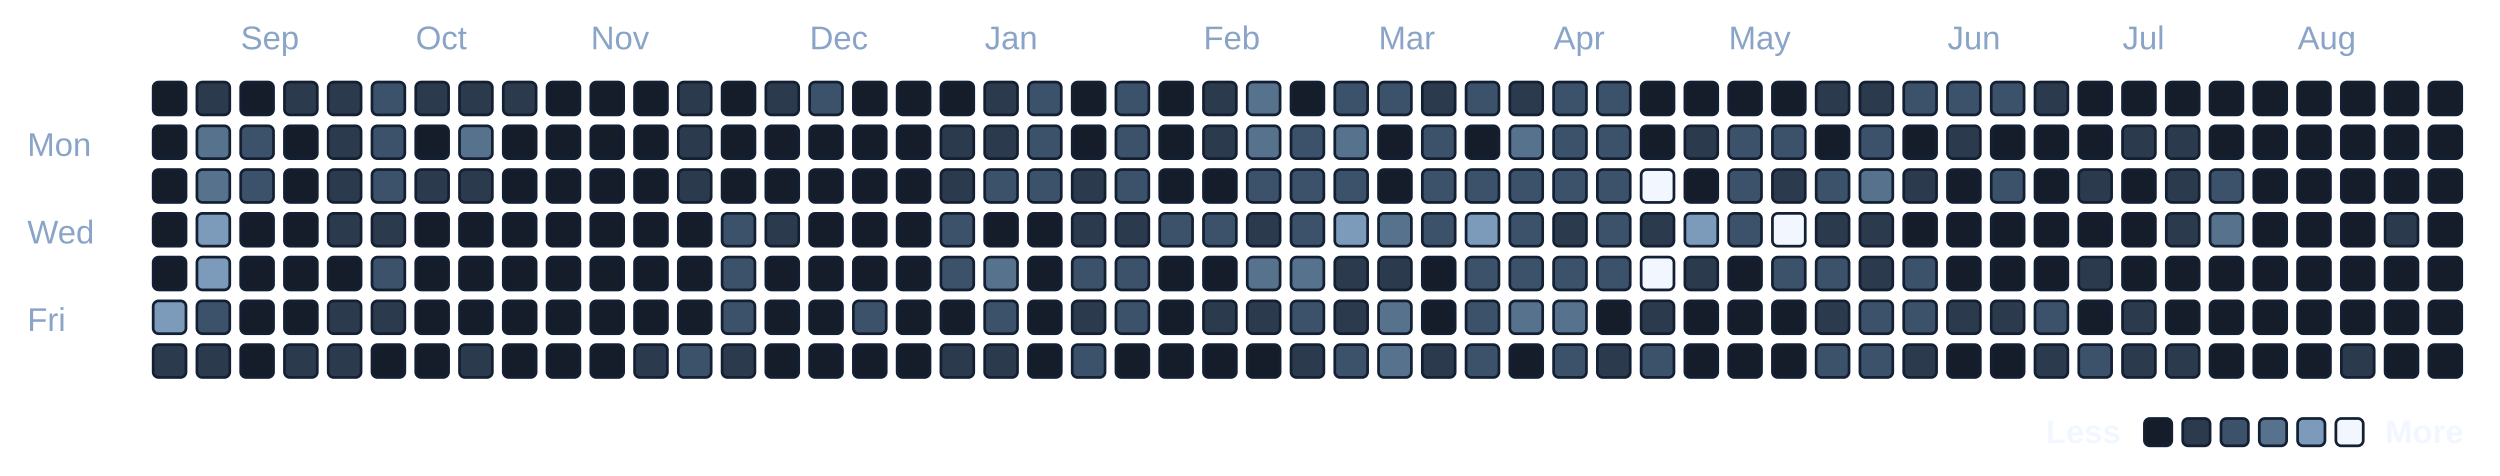
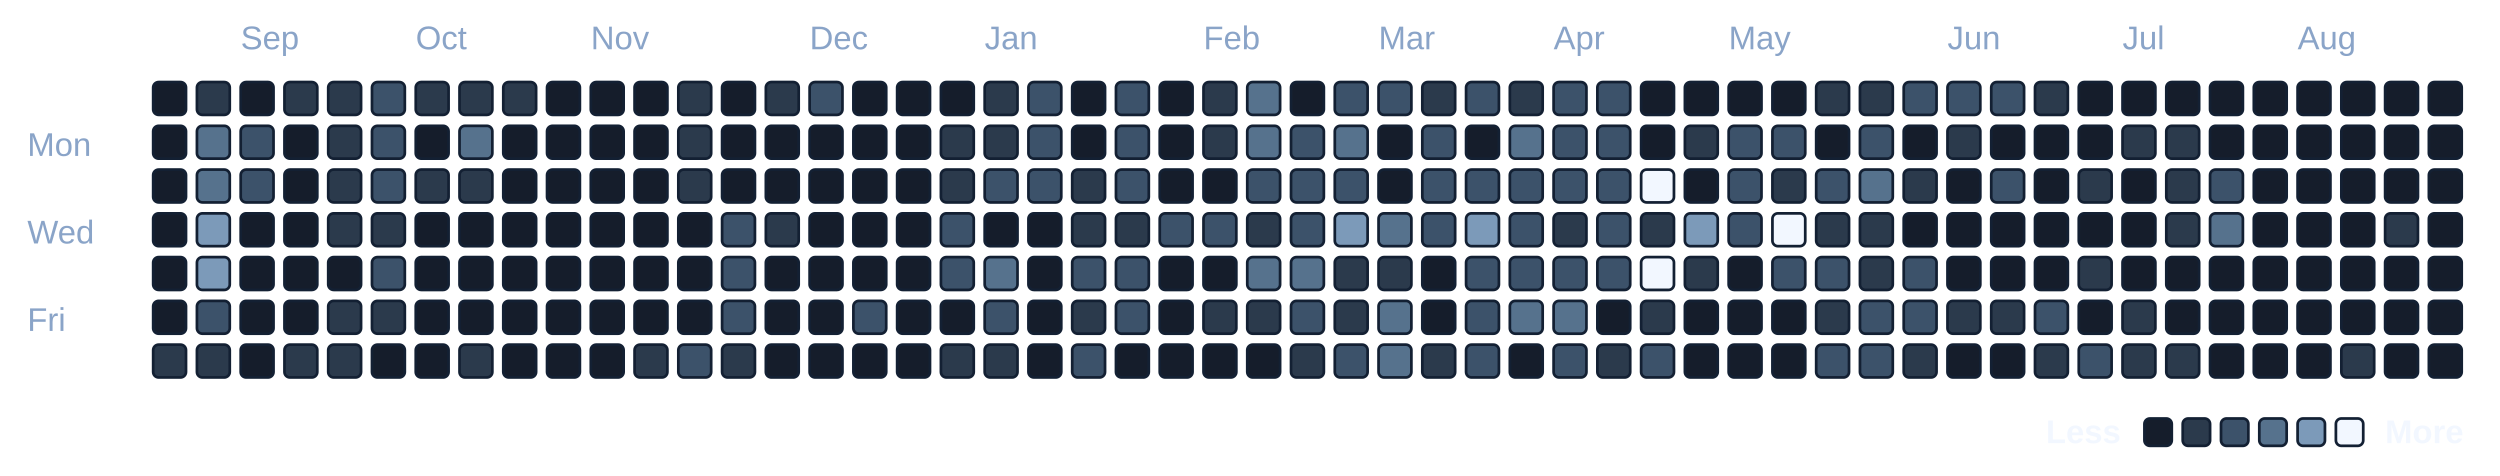
<svg xmlns="http://www.w3.org/2000/svg" baseProfile="tiny" height="174" version="1.2" width="914">
  <defs />
  <text fill="#8AA4C8" font-family="Segoe UI, Arial, sans-serif" font-size="12px" x="88" y="18">Sep</text>
  <text fill="#8AA4C8" font-family="Segoe UI, Arial, sans-serif" font-size="12px" x="152" y="18">Oct</text>
  <text fill="#8AA4C8" font-family="Segoe UI, Arial, sans-serif" font-size="12px" x="216" y="18">Nov</text>
  <text fill="#8AA4C8" font-family="Segoe UI, Arial, sans-serif" font-size="12px" x="296" y="18">Dec</text>
  <text fill="#8AA4C8" font-family="Segoe UI, Arial, sans-serif" font-size="12px" x="360" y="18">Jan</text>
  <text fill="#8AA4C8" font-family="Segoe UI, Arial, sans-serif" font-size="12px" x="440" y="18">Feb</text>
  <text fill="#8AA4C8" font-family="Segoe UI, Arial, sans-serif" font-size="12px" x="504" y="18">Mar</text>
  <text fill="#8AA4C8" font-family="Segoe UI, Arial, sans-serif" font-size="12px" x="568" y="18">Apr</text>
  <text fill="#8AA4C8" font-family="Segoe UI, Arial, sans-serif" font-size="12px" x="632" y="18">May</text>
  <text fill="#8AA4C8" font-family="Segoe UI, Arial, sans-serif" font-size="12px" x="712" y="18">Jun</text>
  <text fill="#8AA4C8" font-family="Segoe UI, Arial, sans-serif" font-size="12px" x="776" y="18">Jul</text>
  <text fill="#8AA4C8" font-family="Segoe UI, Arial, sans-serif" font-size="12px" x="840" y="18">Aug</text>
  <text fill="#8AA4C8" font-family="Segoe UI, Arial, sans-serif" font-size="12px" x="10" y="57">Mon</text>
  <text fill="#8AA4C8" font-family="Segoe UI, Arial, sans-serif" font-size="12px" x="10" y="89">Wed</text>
  <text fill="#8AA4C8" font-family="Segoe UI, Arial, sans-serif" font-size="12px" x="10" y="121">Fri</text>
  <rect fill="#151D2B" height="12" rx="2" ry="2" stroke="#132033" stroke-width="1" width="12" x="56" y="30" />
  <rect fill="#151D2B" height="12" rx="2" ry="2" stroke="#132033" stroke-width="1" width="12" x="56" y="46" />
  <rect fill="#151D2B" height="12" rx="2" ry="2" stroke="#132033" stroke-width="1" width="12" x="56" y="62" />
  <rect fill="#151D2B" height="12" rx="2" ry="2" stroke="#132033" stroke-width="1" width="12" x="56" y="78" />
  <rect fill="#151D2B" height="12" rx="2" ry="2" stroke="#132033" stroke-width="1" width="12" x="56" y="94" />
-   <rect fill="#7C9AB9" height="12" rx="2" ry="2" stroke="#132033" stroke-width="1" width="12" x="56" y="110" />
+   <rect fill="#151D2B" height="12" rx="2" ry="2" stroke="#132033" stroke-width="1" width="12" x="56" y="110" />
  <rect fill="#2B3A4C" height="12" rx="2" ry="2" stroke="#132033" stroke-width="1" width="12" x="56" y="126" />
  <rect fill="#2B3A4C" height="12" rx="2" ry="2" stroke="#132033" stroke-width="1" width="12" x="72" y="30" />
  <rect fill="#56728D" height="12" rx="2" ry="2" stroke="#132033" stroke-width="1" width="12" x="72" y="46" />
  <rect fill="#56728D" height="12" rx="2" ry="2" stroke="#132033" stroke-width="1" width="12" x="72" y="62" />
  <rect fill="#7C9AB9" height="12" rx="2" ry="2" stroke="#132033" stroke-width="1" width="12" x="72" y="78" />
  <rect fill="#7C9AB9" height="12" rx="2" ry="2" stroke="#132033" stroke-width="1" width="12" x="72" y="94" />
  <rect fill="#3C526A" height="12" rx="2" ry="2" stroke="#132033" stroke-width="1" width="12" x="72" y="110" />
  <rect fill="#2B3A4C" height="12" rx="2" ry="2" stroke="#132033" stroke-width="1" width="12" x="72" y="126" />
  <rect fill="#151D2B" height="12" rx="2" ry="2" stroke="#132033" stroke-width="1" width="12" x="88" y="30" />
  <rect fill="#3C526A" height="12" rx="2" ry="2" stroke="#132033" stroke-width="1" width="12" x="88" y="46" />
  <rect fill="#3C526A" height="12" rx="2" ry="2" stroke="#132033" stroke-width="1" width="12" x="88" y="62" />
  <rect fill="#151D2B" height="12" rx="2" ry="2" stroke="#132033" stroke-width="1" width="12" x="88" y="78" />
  <rect fill="#151D2B" height="12" rx="2" ry="2" stroke="#132033" stroke-width="1" width="12" x="88" y="94" />
  <rect fill="#151D2B" height="12" rx="2" ry="2" stroke="#132033" stroke-width="1" width="12" x="88" y="110" />
  <rect fill="#151D2B" height="12" rx="2" ry="2" stroke="#132033" stroke-width="1" width="12" x="88" y="126" />
  <rect fill="#2B3A4C" height="12" rx="2" ry="2" stroke="#132033" stroke-width="1" width="12" x="104" y="30" />
  <rect fill="#151D2B" height="12" rx="2" ry="2" stroke="#132033" stroke-width="1" width="12" x="104" y="46" />
  <rect fill="#151D2B" height="12" rx="2" ry="2" stroke="#132033" stroke-width="1" width="12" x="104" y="62" />
  <rect fill="#151D2B" height="12" rx="2" ry="2" stroke="#132033" stroke-width="1" width="12" x="104" y="78" />
  <rect fill="#151D2B" height="12" rx="2" ry="2" stroke="#132033" stroke-width="1" width="12" x="104" y="94" />
  <rect fill="#151D2B" height="12" rx="2" ry="2" stroke="#132033" stroke-width="1" width="12" x="104" y="110" />
  <rect fill="#2B3A4C" height="12" rx="2" ry="2" stroke="#132033" stroke-width="1" width="12" x="104" y="126" />
  <rect fill="#2B3A4C" height="12" rx="2" ry="2" stroke="#132033" stroke-width="1" width="12" x="120" y="30" />
  <rect fill="#2B3A4C" height="12" rx="2" ry="2" stroke="#132033" stroke-width="1" width="12" x="120" y="46" />
  <rect fill="#2B3A4C" height="12" rx="2" ry="2" stroke="#132033" stroke-width="1" width="12" x="120" y="62" />
  <rect fill="#2B3A4C" height="12" rx="2" ry="2" stroke="#132033" stroke-width="1" width="12" x="120" y="78" />
  <rect fill="#151D2B" height="12" rx="2" ry="2" stroke="#132033" stroke-width="1" width="12" x="120" y="94" />
  <rect fill="#2B3A4C" height="12" rx="2" ry="2" stroke="#132033" stroke-width="1" width="12" x="120" y="110" />
  <rect fill="#2B3A4C" height="12" rx="2" ry="2" stroke="#132033" stroke-width="1" width="12" x="120" y="126" />
  <rect fill="#3C526A" height="12" rx="2" ry="2" stroke="#132033" stroke-width="1" width="12" x="136" y="30" />
  <rect fill="#3C526A" height="12" rx="2" ry="2" stroke="#132033" stroke-width="1" width="12" x="136" y="46" />
  <rect fill="#3C526A" height="12" rx="2" ry="2" stroke="#132033" stroke-width="1" width="12" x="136" y="62" />
  <rect fill="#2B3A4C" height="12" rx="2" ry="2" stroke="#132033" stroke-width="1" width="12" x="136" y="78" />
  <rect fill="#3C526A" height="12" rx="2" ry="2" stroke="#132033" stroke-width="1" width="12" x="136" y="94" />
  <rect fill="#2B3A4C" height="12" rx="2" ry="2" stroke="#132033" stroke-width="1" width="12" x="136" y="110" />
  <rect fill="#151D2B" height="12" rx="2" ry="2" stroke="#132033" stroke-width="1" width="12" x="136" y="126" />
  <rect fill="#2B3A4C" height="12" rx="2" ry="2" stroke="#132033" stroke-width="1" width="12" x="152" y="30" />
  <rect fill="#151D2B" height="12" rx="2" ry="2" stroke="#132033" stroke-width="1" width="12" x="152" y="46" />
  <rect fill="#2B3A4C" height="12" rx="2" ry="2" stroke="#132033" stroke-width="1" width="12" x="152" y="62" />
  <rect fill="#151D2B" height="12" rx="2" ry="2" stroke="#132033" stroke-width="1" width="12" x="152" y="78" />
  <rect fill="#151D2B" height="12" rx="2" ry="2" stroke="#132033" stroke-width="1" width="12" x="152" y="94" />
  <rect fill="#151D2B" height="12" rx="2" ry="2" stroke="#132033" stroke-width="1" width="12" x="152" y="110" />
  <rect fill="#151D2B" height="12" rx="2" ry="2" stroke="#132033" stroke-width="1" width="12" x="152" y="126" />
  <rect fill="#2B3A4C" height="12" rx="2" ry="2" stroke="#132033" stroke-width="1" width="12" x="168" y="30" />
  <rect fill="#56728D" height="12" rx="2" ry="2" stroke="#132033" stroke-width="1" width="12" x="168" y="46" />
  <rect fill="#2B3A4C" height="12" rx="2" ry="2" stroke="#132033" stroke-width="1" width="12" x="168" y="62" />
  <rect fill="#151D2B" height="12" rx="2" ry="2" stroke="#132033" stroke-width="1" width="12" x="168" y="78" />
  <rect fill="#151D2B" height="12" rx="2" ry="2" stroke="#132033" stroke-width="1" width="12" x="168" y="94" />
  <rect fill="#151D2B" height="12" rx="2" ry="2" stroke="#132033" stroke-width="1" width="12" x="168" y="110" />
  <rect fill="#2B3A4C" height="12" rx="2" ry="2" stroke="#132033" stroke-width="1" width="12" x="168" y="126" />
  <rect fill="#2B3A4C" height="12" rx="2" ry="2" stroke="#132033" stroke-width="1" width="12" x="184" y="30" />
  <rect fill="#151D2B" height="12" rx="2" ry="2" stroke="#132033" stroke-width="1" width="12" x="184" y="46" />
  <rect fill="#151D2B" height="12" rx="2" ry="2" stroke="#132033" stroke-width="1" width="12" x="184" y="62" />
  <rect fill="#151D2B" height="12" rx="2" ry="2" stroke="#132033" stroke-width="1" width="12" x="184" y="78" />
  <rect fill="#151D2B" height="12" rx="2" ry="2" stroke="#132033" stroke-width="1" width="12" x="184" y="94" />
  <rect fill="#151D2B" height="12" rx="2" ry="2" stroke="#132033" stroke-width="1" width="12" x="184" y="110" />
  <rect fill="#151D2B" height="12" rx="2" ry="2" stroke="#132033" stroke-width="1" width="12" x="184" y="126" />
  <rect fill="#151D2B" height="12" rx="2" ry="2" stroke="#132033" stroke-width="1" width="12" x="200" y="30" />
  <rect fill="#151D2B" height="12" rx="2" ry="2" stroke="#132033" stroke-width="1" width="12" x="200" y="46" />
  <rect fill="#151D2B" height="12" rx="2" ry="2" stroke="#132033" stroke-width="1" width="12" x="200" y="62" />
  <rect fill="#151D2B" height="12" rx="2" ry="2" stroke="#132033" stroke-width="1" width="12" x="200" y="78" />
  <rect fill="#151D2B" height="12" rx="2" ry="2" stroke="#132033" stroke-width="1" width="12" x="200" y="94" />
  <rect fill="#151D2B" height="12" rx="2" ry="2" stroke="#132033" stroke-width="1" width="12" x="200" y="110" />
  <rect fill="#151D2B" height="12" rx="2" ry="2" stroke="#132033" stroke-width="1" width="12" x="200" y="126" />
  <rect fill="#151D2B" height="12" rx="2" ry="2" stroke="#132033" stroke-width="1" width="12" x="216" y="30" />
  <rect fill="#151D2B" height="12" rx="2" ry="2" stroke="#132033" stroke-width="1" width="12" x="216" y="46" />
  <rect fill="#151D2B" height="12" rx="2" ry="2" stroke="#132033" stroke-width="1" width="12" x="216" y="62" />
  <rect fill="#151D2B" height="12" rx="2" ry="2" stroke="#132033" stroke-width="1" width="12" x="216" y="78" />
  <rect fill="#151D2B" height="12" rx="2" ry="2" stroke="#132033" stroke-width="1" width="12" x="216" y="94" />
  <rect fill="#151D2B" height="12" rx="2" ry="2" stroke="#132033" stroke-width="1" width="12" x="216" y="110" />
  <rect fill="#151D2B" height="12" rx="2" ry="2" stroke="#132033" stroke-width="1" width="12" x="216" y="126" />
  <rect fill="#151D2B" height="12" rx="2" ry="2" stroke="#132033" stroke-width="1" width="12" x="232" y="30" />
  <rect fill="#151D2B" height="12" rx="2" ry="2" stroke="#132033" stroke-width="1" width="12" x="232" y="46" />
  <rect fill="#151D2B" height="12" rx="2" ry="2" stroke="#132033" stroke-width="1" width="12" x="232" y="62" />
  <rect fill="#151D2B" height="12" rx="2" ry="2" stroke="#132033" stroke-width="1" width="12" x="232" y="78" />
  <rect fill="#151D2B" height="12" rx="2" ry="2" stroke="#132033" stroke-width="1" width="12" x="232" y="94" />
  <rect fill="#151D2B" height="12" rx="2" ry="2" stroke="#132033" stroke-width="1" width="12" x="232" y="110" />
  <rect fill="#2B3A4C" height="12" rx="2" ry="2" stroke="#132033" stroke-width="1" width="12" x="232" y="126" />
  <rect fill="#2B3A4C" height="12" rx="2" ry="2" stroke="#132033" stroke-width="1" width="12" x="248" y="30" />
  <rect fill="#2B3A4C" height="12" rx="2" ry="2" stroke="#132033" stroke-width="1" width="12" x="248" y="46" />
  <rect fill="#2B3A4C" height="12" rx="2" ry="2" stroke="#132033" stroke-width="1" width="12" x="248" y="62" />
  <rect fill="#151D2B" height="12" rx="2" ry="2" stroke="#132033" stroke-width="1" width="12" x="248" y="78" />
  <rect fill="#151D2B" height="12" rx="2" ry="2" stroke="#132033" stroke-width="1" width="12" x="248" y="94" />
  <rect fill="#151D2B" height="12" rx="2" ry="2" stroke="#132033" stroke-width="1" width="12" x="248" y="110" />
  <rect fill="#3C526A" height="12" rx="2" ry="2" stroke="#132033" stroke-width="1" width="12" x="248" y="126" />
  <rect fill="#151D2B" height="12" rx="2" ry="2" stroke="#132033" stroke-width="1" width="12" x="264" y="30" />
  <rect fill="#151D2B" height="12" rx="2" ry="2" stroke="#132033" stroke-width="1" width="12" x="264" y="46" />
  <rect fill="#151D2B" height="12" rx="2" ry="2" stroke="#132033" stroke-width="1" width="12" x="264" y="62" />
  <rect fill="#3C526A" height="12" rx="2" ry="2" stroke="#132033" stroke-width="1" width="12" x="264" y="78" />
  <rect fill="#3C526A" height="12" rx="2" ry="2" stroke="#132033" stroke-width="1" width="12" x="264" y="94" />
  <rect fill="#3C526A" height="12" rx="2" ry="2" stroke="#132033" stroke-width="1" width="12" x="264" y="110" />
  <rect fill="#2B3A4C" height="12" rx="2" ry="2" stroke="#132033" stroke-width="1" width="12" x="264" y="126" />
  <rect fill="#2B3A4C" height="12" rx="2" ry="2" stroke="#132033" stroke-width="1" width="12" x="280" y="30" />
  <rect fill="#151D2B" height="12" rx="2" ry="2" stroke="#132033" stroke-width="1" width="12" x="280" y="46" />
  <rect fill="#151D2B" height="12" rx="2" ry="2" stroke="#132033" stroke-width="1" width="12" x="280" y="62" />
  <rect fill="#2B3A4C" height="12" rx="2" ry="2" stroke="#132033" stroke-width="1" width="12" x="280" y="78" />
  <rect fill="#151D2B" height="12" rx="2" ry="2" stroke="#132033" stroke-width="1" width="12" x="280" y="94" />
  <rect fill="#151D2B" height="12" rx="2" ry="2" stroke="#132033" stroke-width="1" width="12" x="280" y="110" />
  <rect fill="#151D2B" height="12" rx="2" ry="2" stroke="#132033" stroke-width="1" width="12" x="280" y="126" />
  <rect fill="#3C526A" height="12" rx="2" ry="2" stroke="#132033" stroke-width="1" width="12" x="296" y="30" />
  <rect fill="#151D2B" height="12" rx="2" ry="2" stroke="#132033" stroke-width="1" width="12" x="296" y="46" />
  <rect fill="#151D2B" height="12" rx="2" ry="2" stroke="#132033" stroke-width="1" width="12" x="296" y="62" />
  <rect fill="#151D2B" height="12" rx="2" ry="2" stroke="#132033" stroke-width="1" width="12" x="296" y="78" />
  <rect fill="#151D2B" height="12" rx="2" ry="2" stroke="#132033" stroke-width="1" width="12" x="296" y="94" />
  <rect fill="#151D2B" height="12" rx="2" ry="2" stroke="#132033" stroke-width="1" width="12" x="296" y="110" />
  <rect fill="#151D2B" height="12" rx="2" ry="2" stroke="#132033" stroke-width="1" width="12" x="296" y="126" />
  <rect fill="#151D2B" height="12" rx="2" ry="2" stroke="#132033" stroke-width="1" width="12" x="312" y="30" />
  <rect fill="#151D2B" height="12" rx="2" ry="2" stroke="#132033" stroke-width="1" width="12" x="312" y="46" />
  <rect fill="#151D2B" height="12" rx="2" ry="2" stroke="#132033" stroke-width="1" width="12" x="312" y="62" />
  <rect fill="#151D2B" height="12" rx="2" ry="2" stroke="#132033" stroke-width="1" width="12" x="312" y="78" />
  <rect fill="#151D2B" height="12" rx="2" ry="2" stroke="#132033" stroke-width="1" width="12" x="312" y="94" />
  <rect fill="#3C526A" height="12" rx="2" ry="2" stroke="#132033" stroke-width="1" width="12" x="312" y="110" />
  <rect fill="#151D2B" height="12" rx="2" ry="2" stroke="#132033" stroke-width="1" width="12" x="312" y="126" />
  <rect fill="#151D2B" height="12" rx="2" ry="2" stroke="#132033" stroke-width="1" width="12" x="328" y="30" />
  <rect fill="#151D2B" height="12" rx="2" ry="2" stroke="#132033" stroke-width="1" width="12" x="328" y="46" />
  <rect fill="#151D2B" height="12" rx="2" ry="2" stroke="#132033" stroke-width="1" width="12" x="328" y="62" />
  <rect fill="#151D2B" height="12" rx="2" ry="2" stroke="#132033" stroke-width="1" width="12" x="328" y="78" />
  <rect fill="#151D2B" height="12" rx="2" ry="2" stroke="#132033" stroke-width="1" width="12" x="328" y="94" />
  <rect fill="#151D2B" height="12" rx="2" ry="2" stroke="#132033" stroke-width="1" width="12" x="328" y="110" />
  <rect fill="#151D2B" height="12" rx="2" ry="2" stroke="#132033" stroke-width="1" width="12" x="328" y="126" />
  <rect fill="#151D2B" height="12" rx="2" ry="2" stroke="#132033" stroke-width="1" width="12" x="344" y="30" />
  <rect fill="#2B3A4C" height="12" rx="2" ry="2" stroke="#132033" stroke-width="1" width="12" x="344" y="46" />
  <rect fill="#2B3A4C" height="12" rx="2" ry="2" stroke="#132033" stroke-width="1" width="12" x="344" y="62" />
  <rect fill="#3C526A" height="12" rx="2" ry="2" stroke="#132033" stroke-width="1" width="12" x="344" y="78" />
  <rect fill="#3C526A" height="12" rx="2" ry="2" stroke="#132033" stroke-width="1" width="12" x="344" y="94" />
  <rect fill="#151D2B" height="12" rx="2" ry="2" stroke="#132033" stroke-width="1" width="12" x="344" y="110" />
  <rect fill="#2B3A4C" height="12" rx="2" ry="2" stroke="#132033" stroke-width="1" width="12" x="344" y="126" />
  <rect fill="#2B3A4C" height="12" rx="2" ry="2" stroke="#132033" stroke-width="1" width="12" x="360" y="30" />
  <rect fill="#2B3A4C" height="12" rx="2" ry="2" stroke="#132033" stroke-width="1" width="12" x="360" y="46" />
  <rect fill="#3C526A" height="12" rx="2" ry="2" stroke="#132033" stroke-width="1" width="12" x="360" y="62" />
  <rect fill="#151D2B" height="12" rx="2" ry="2" stroke="#132033" stroke-width="1" width="12" x="360" y="78" />
  <rect fill="#56728D" height="12" rx="2" ry="2" stroke="#132033" stroke-width="1" width="12" x="360" y="94" />
  <rect fill="#3C526A" height="12" rx="2" ry="2" stroke="#132033" stroke-width="1" width="12" x="360" y="110" />
  <rect fill="#2B3A4C" height="12" rx="2" ry="2" stroke="#132033" stroke-width="1" width="12" x="360" y="126" />
  <rect fill="#3C526A" height="12" rx="2" ry="2" stroke="#132033" stroke-width="1" width="12" x="376" y="30" />
  <rect fill="#3C526A" height="12" rx="2" ry="2" stroke="#132033" stroke-width="1" width="12" x="376" y="46" />
  <rect fill="#3C526A" height="12" rx="2" ry="2" stroke="#132033" stroke-width="1" width="12" x="376" y="62" />
  <rect fill="#151D2B" height="12" rx="2" ry="2" stroke="#132033" stroke-width="1" width="12" x="376" y="78" />
  <rect fill="#151D2B" height="12" rx="2" ry="2" stroke="#132033" stroke-width="1" width="12" x="376" y="94" />
  <rect fill="#151D2B" height="12" rx="2" ry="2" stroke="#132033" stroke-width="1" width="12" x="376" y="110" />
  <rect fill="#151D2B" height="12" rx="2" ry="2" stroke="#132033" stroke-width="1" width="12" x="376" y="126" />
  <rect fill="#151D2B" height="12" rx="2" ry="2" stroke="#132033" stroke-width="1" width="12" x="392" y="30" />
  <rect fill="#151D2B" height="12" rx="2" ry="2" stroke="#132033" stroke-width="1" width="12" x="392" y="46" />
  <rect fill="#2B3A4C" height="12" rx="2" ry="2" stroke="#132033" stroke-width="1" width="12" x="392" y="62" />
  <rect fill="#2B3A4C" height="12" rx="2" ry="2" stroke="#132033" stroke-width="1" width="12" x="392" y="78" />
  <rect fill="#3C526A" height="12" rx="2" ry="2" stroke="#132033" stroke-width="1" width="12" x="392" y="94" />
  <rect fill="#2B3A4C" height="12" rx="2" ry="2" stroke="#132033" stroke-width="1" width="12" x="392" y="110" />
  <rect fill="#3C526A" height="12" rx="2" ry="2" stroke="#132033" stroke-width="1" width="12" x="392" y="126" />
  <rect fill="#3C526A" height="12" rx="2" ry="2" stroke="#132033" stroke-width="1" width="12" x="408" y="30" />
  <rect fill="#3C526A" height="12" rx="2" ry="2" stroke="#132033" stroke-width="1" width="12" x="408" y="46" />
  <rect fill="#3C526A" height="12" rx="2" ry="2" stroke="#132033" stroke-width="1" width="12" x="408" y="62" />
  <rect fill="#2B3A4C" height="12" rx="2" ry="2" stroke="#132033" stroke-width="1" width="12" x="408" y="78" />
  <rect fill="#3C526A" height="12" rx="2" ry="2" stroke="#132033" stroke-width="1" width="12" x="408" y="94" />
  <rect fill="#3C526A" height="12" rx="2" ry="2" stroke="#132033" stroke-width="1" width="12" x="408" y="110" />
  <rect fill="#151D2B" height="12" rx="2" ry="2" stroke="#132033" stroke-width="1" width="12" x="408" y="126" />
  <rect fill="#151D2B" height="12" rx="2" ry="2" stroke="#132033" stroke-width="1" width="12" x="424" y="30" />
  <rect fill="#151D2B" height="12" rx="2" ry="2" stroke="#132033" stroke-width="1" width="12" x="424" y="46" />
  <rect fill="#151D2B" height="12" rx="2" ry="2" stroke="#132033" stroke-width="1" width="12" x="424" y="62" />
  <rect fill="#3C526A" height="12" rx="2" ry="2" stroke="#132033" stroke-width="1" width="12" x="424" y="78" />
  <rect fill="#151D2B" height="12" rx="2" ry="2" stroke="#132033" stroke-width="1" width="12" x="424" y="94" />
  <rect fill="#151D2B" height="12" rx="2" ry="2" stroke="#132033" stroke-width="1" width="12" x="424" y="110" />
  <rect fill="#151D2B" height="12" rx="2" ry="2" stroke="#132033" stroke-width="1" width="12" x="424" y="126" />
  <rect fill="#2B3A4C" height="12" rx="2" ry="2" stroke="#132033" stroke-width="1" width="12" x="440" y="30" />
  <rect fill="#2B3A4C" height="12" rx="2" ry="2" stroke="#132033" stroke-width="1" width="12" x="440" y="46" />
  <rect fill="#151D2B" height="12" rx="2" ry="2" stroke="#132033" stroke-width="1" width="12" x="440" y="62" />
  <rect fill="#3C526A" height="12" rx="2" ry="2" stroke="#132033" stroke-width="1" width="12" x="440" y="78" />
  <rect fill="#151D2B" height="12" rx="2" ry="2" stroke="#132033" stroke-width="1" width="12" x="440" y="94" />
  <rect fill="#2B3A4C" height="12" rx="2" ry="2" stroke="#132033" stroke-width="1" width="12" x="440" y="110" />
  <rect fill="#151D2B" height="12" rx="2" ry="2" stroke="#132033" stroke-width="1" width="12" x="440" y="126" />
  <rect fill="#56728D" height="12" rx="2" ry="2" stroke="#132033" stroke-width="1" width="12" x="456" y="30" />
  <rect fill="#56728D" height="12" rx="2" ry="2" stroke="#132033" stroke-width="1" width="12" x="456" y="46" />
  <rect fill="#3C526A" height="12" rx="2" ry="2" stroke="#132033" stroke-width="1" width="12" x="456" y="62" />
  <rect fill="#2B3A4C" height="12" rx="2" ry="2" stroke="#132033" stroke-width="1" width="12" x="456" y="78" />
  <rect fill="#56728D" height="12" rx="2" ry="2" stroke="#132033" stroke-width="1" width="12" x="456" y="94" />
  <rect fill="#2B3A4C" height="12" rx="2" ry="2" stroke="#132033" stroke-width="1" width="12" x="456" y="110" />
  <rect fill="#151D2B" height="12" rx="2" ry="2" stroke="#132033" stroke-width="1" width="12" x="456" y="126" />
  <rect fill="#151D2B" height="12" rx="2" ry="2" stroke="#132033" stroke-width="1" width="12" x="472" y="30" />
  <rect fill="#3C526A" height="12" rx="2" ry="2" stroke="#132033" stroke-width="1" width="12" x="472" y="46" />
  <rect fill="#3C526A" height="12" rx="2" ry="2" stroke="#132033" stroke-width="1" width="12" x="472" y="62" />
  <rect fill="#3C526A" height="12" rx="2" ry="2" stroke="#132033" stroke-width="1" width="12" x="472" y="78" />
  <rect fill="#56728D" height="12" rx="2" ry="2" stroke="#132033" stroke-width="1" width="12" x="472" y="94" />
  <rect fill="#3C526A" height="12" rx="2" ry="2" stroke="#132033" stroke-width="1" width="12" x="472" y="110" />
  <rect fill="#2B3A4C" height="12" rx="2" ry="2" stroke="#132033" stroke-width="1" width="12" x="472" y="126" />
  <rect fill="#3C526A" height="12" rx="2" ry="2" stroke="#132033" stroke-width="1" width="12" x="488" y="30" />
  <rect fill="#56728D" height="12" rx="2" ry="2" stroke="#132033" stroke-width="1" width="12" x="488" y="46" />
  <rect fill="#3C526A" height="12" rx="2" ry="2" stroke="#132033" stroke-width="1" width="12" x="488" y="62" />
  <rect fill="#7C9AB9" height="12" rx="2" ry="2" stroke="#132033" stroke-width="1" width="12" x="488" y="78" />
  <rect fill="#2B3A4C" height="12" rx="2" ry="2" stroke="#132033" stroke-width="1" width="12" x="488" y="94" />
  <rect fill="#2B3A4C" height="12" rx="2" ry="2" stroke="#132033" stroke-width="1" width="12" x="488" y="110" />
  <rect fill="#3C526A" height="12" rx="2" ry="2" stroke="#132033" stroke-width="1" width="12" x="488" y="126" />
  <rect fill="#3C526A" height="12" rx="2" ry="2" stroke="#132033" stroke-width="1" width="12" x="504" y="30" />
  <rect fill="#151D2B" height="12" rx="2" ry="2" stroke="#132033" stroke-width="1" width="12" x="504" y="46" />
  <rect fill="#151D2B" height="12" rx="2" ry="2" stroke="#132033" stroke-width="1" width="12" x="504" y="62" />
  <rect fill="#56728D" height="12" rx="2" ry="2" stroke="#132033" stroke-width="1" width="12" x="504" y="78" />
  <rect fill="#2B3A4C" height="12" rx="2" ry="2" stroke="#132033" stroke-width="1" width="12" x="504" y="94" />
  <rect fill="#56728D" height="12" rx="2" ry="2" stroke="#132033" stroke-width="1" width="12" x="504" y="110" />
  <rect fill="#56728D" height="12" rx="2" ry="2" stroke="#132033" stroke-width="1" width="12" x="504" y="126" />
  <rect fill="#2B3A4C" height="12" rx="2" ry="2" stroke="#132033" stroke-width="1" width="12" x="520" y="30" />
  <rect fill="#3C526A" height="12" rx="2" ry="2" stroke="#132033" stroke-width="1" width="12" x="520" y="46" />
  <rect fill="#3C526A" height="12" rx="2" ry="2" stroke="#132033" stroke-width="1" width="12" x="520" y="62" />
  <rect fill="#3C526A" height="12" rx="2" ry="2" stroke="#132033" stroke-width="1" width="12" x="520" y="78" />
  <rect fill="#151D2B" height="12" rx="2" ry="2" stroke="#132033" stroke-width="1" width="12" x="520" y="94" />
  <rect fill="#151D2B" height="12" rx="2" ry="2" stroke="#132033" stroke-width="1" width="12" x="520" y="110" />
  <rect fill="#2B3A4C" height="12" rx="2" ry="2" stroke="#132033" stroke-width="1" width="12" x="520" y="126" />
  <rect fill="#3C526A" height="12" rx="2" ry="2" stroke="#132033" stroke-width="1" width="12" x="536" y="30" />
  <rect fill="#151D2B" height="12" rx="2" ry="2" stroke="#132033" stroke-width="1" width="12" x="536" y="46" />
  <rect fill="#3C526A" height="12" rx="2" ry="2" stroke="#132033" stroke-width="1" width="12" x="536" y="62" />
  <rect fill="#7C9AB9" height="12" rx="2" ry="2" stroke="#132033" stroke-width="1" width="12" x="536" y="78" />
  <rect fill="#3C526A" height="12" rx="2" ry="2" stroke="#132033" stroke-width="1" width="12" x="536" y="94" />
  <rect fill="#3C526A" height="12" rx="2" ry="2" stroke="#132033" stroke-width="1" width="12" x="536" y="110" />
  <rect fill="#3C526A" height="12" rx="2" ry="2" stroke="#132033" stroke-width="1" width="12" x="536" y="126" />
  <rect fill="#2B3A4C" height="12" rx="2" ry="2" stroke="#132033" stroke-width="1" width="12" x="552" y="30" />
  <rect fill="#56728D" height="12" rx="2" ry="2" stroke="#132033" stroke-width="1" width="12" x="552" y="46" />
  <rect fill="#3C526A" height="12" rx="2" ry="2" stroke="#132033" stroke-width="1" width="12" x="552" y="62" />
  <rect fill="#3C526A" height="12" rx="2" ry="2" stroke="#132033" stroke-width="1" width="12" x="552" y="78" />
  <rect fill="#3C526A" height="12" rx="2" ry="2" stroke="#132033" stroke-width="1" width="12" x="552" y="94" />
  <rect fill="#56728D" height="12" rx="2" ry="2" stroke="#132033" stroke-width="1" width="12" x="552" y="110" />
  <rect fill="#151D2B" height="12" rx="2" ry="2" stroke="#132033" stroke-width="1" width="12" x="552" y="126" />
  <rect fill="#3C526A" height="12" rx="2" ry="2" stroke="#132033" stroke-width="1" width="12" x="568" y="30" />
  <rect fill="#3C526A" height="12" rx="2" ry="2" stroke="#132033" stroke-width="1" width="12" x="568" y="46" />
  <rect fill="#3C526A" height="12" rx="2" ry="2" stroke="#132033" stroke-width="1" width="12" x="568" y="62" />
  <rect fill="#2B3A4C" height="12" rx="2" ry="2" stroke="#132033" stroke-width="1" width="12" x="568" y="78" />
  <rect fill="#3C526A" height="12" rx="2" ry="2" stroke="#132033" stroke-width="1" width="12" x="568" y="94" />
  <rect fill="#56728D" height="12" rx="2" ry="2" stroke="#132033" stroke-width="1" width="12" x="568" y="110" />
  <rect fill="#3C526A" height="12" rx="2" ry="2" stroke="#132033" stroke-width="1" width="12" x="568" y="126" />
  <rect fill="#3C526A" height="12" rx="2" ry="2" stroke="#132033" stroke-width="1" width="12" x="584" y="30" />
  <rect fill="#3C526A" height="12" rx="2" ry="2" stroke="#132033" stroke-width="1" width="12" x="584" y="46" />
  <rect fill="#3C526A" height="12" rx="2" ry="2" stroke="#132033" stroke-width="1" width="12" x="584" y="62" />
  <rect fill="#3C526A" height="12" rx="2" ry="2" stroke="#132033" stroke-width="1" width="12" x="584" y="78" />
  <rect fill="#3C526A" height="12" rx="2" ry="2" stroke="#132033" stroke-width="1" width="12" x="584" y="94" />
  <rect fill="#151D2B" height="12" rx="2" ry="2" stroke="#132033" stroke-width="1" width="12" x="584" y="110" />
  <rect fill="#2B3A4C" height="12" rx="2" ry="2" stroke="#132033" stroke-width="1" width="12" x="584" y="126" />
  <rect fill="#151D2B" height="12" rx="2" ry="2" stroke="#132033" stroke-width="1" width="12" x="600" y="30" />
  <rect fill="#151D2B" height="12" rx="2" ry="2" stroke="#132033" stroke-width="1" width="12" x="600" y="46" />
  <rect fill="#F2F7FF" height="12" rx="2" ry="2" stroke="#132033" stroke-width="1" width="12" x="600" y="62" />
  <rect fill="#2B3A4C" height="12" rx="2" ry="2" stroke="#132033" stroke-width="1" width="12" x="600" y="78" />
  <rect fill="#F2F7FF" height="12" rx="2" ry="2" stroke="#132033" stroke-width="1" width="12" x="600" y="94" />
  <rect fill="#2B3A4C" height="12" rx="2" ry="2" stroke="#132033" stroke-width="1" width="12" x="600" y="110" />
  <rect fill="#3C526A" height="12" rx="2" ry="2" stroke="#132033" stroke-width="1" width="12" x="600" y="126" />
  <rect fill="#151D2B" height="12" rx="2" ry="2" stroke="#132033" stroke-width="1" width="12" x="616" y="30" />
  <rect fill="#2B3A4C" height="12" rx="2" ry="2" stroke="#132033" stroke-width="1" width="12" x="616" y="46" />
  <rect fill="#151D2B" height="12" rx="2" ry="2" stroke="#132033" stroke-width="1" width="12" x="616" y="62" />
  <rect fill="#7C9AB9" height="12" rx="2" ry="2" stroke="#132033" stroke-width="1" width="12" x="616" y="78" />
  <rect fill="#2B3A4C" height="12" rx="2" ry="2" stroke="#132033" stroke-width="1" width="12" x="616" y="94" />
  <rect fill="#151D2B" height="12" rx="2" ry="2" stroke="#132033" stroke-width="1" width="12" x="616" y="110" />
  <rect fill="#151D2B" height="12" rx="2" ry="2" stroke="#132033" stroke-width="1" width="12" x="616" y="126" />
  <rect fill="#151D2B" height="12" rx="2" ry="2" stroke="#132033" stroke-width="1" width="12" x="632" y="30" />
  <rect fill="#3C526A" height="12" rx="2" ry="2" stroke="#132033" stroke-width="1" width="12" x="632" y="46" />
  <rect fill="#3C526A" height="12" rx="2" ry="2" stroke="#132033" stroke-width="1" width="12" x="632" y="62" />
  <rect fill="#3C526A" height="12" rx="2" ry="2" stroke="#132033" stroke-width="1" width="12" x="632" y="78" />
  <rect fill="#151D2B" height="12" rx="2" ry="2" stroke="#132033" stroke-width="1" width="12" x="632" y="94" />
  <rect fill="#151D2B" height="12" rx="2" ry="2" stroke="#132033" stroke-width="1" width="12" x="632" y="110" />
  <rect fill="#151D2B" height="12" rx="2" ry="2" stroke="#132033" stroke-width="1" width="12" x="632" y="126" />
  <rect fill="#151D2B" height="12" rx="2" ry="2" stroke="#132033" stroke-width="1" width="12" x="648" y="30" />
  <rect fill="#3C526A" height="12" rx="2" ry="2" stroke="#132033" stroke-width="1" width="12" x="648" y="46" />
  <rect fill="#2B3A4C" height="12" rx="2" ry="2" stroke="#132033" stroke-width="1" width="12" x="648" y="62" />
  <rect fill="#F2F7FF" height="12" rx="2" ry="2" stroke="#132033" stroke-width="1" width="12" x="648" y="78" />
  <rect fill="#3C526A" height="12" rx="2" ry="2" stroke="#132033" stroke-width="1" width="12" x="648" y="94" />
  <rect fill="#151D2B" height="12" rx="2" ry="2" stroke="#132033" stroke-width="1" width="12" x="648" y="110" />
  <rect fill="#151D2B" height="12" rx="2" ry="2" stroke="#132033" stroke-width="1" width="12" x="648" y="126" />
  <rect fill="#2B3A4C" height="12" rx="2" ry="2" stroke="#132033" stroke-width="1" width="12" x="664" y="30" />
  <rect fill="#151D2B" height="12" rx="2" ry="2" stroke="#132033" stroke-width="1" width="12" x="664" y="46" />
  <rect fill="#3C526A" height="12" rx="2" ry="2" stroke="#132033" stroke-width="1" width="12" x="664" y="62" />
  <rect fill="#2B3A4C" height="12" rx="2" ry="2" stroke="#132033" stroke-width="1" width="12" x="664" y="78" />
  <rect fill="#3C526A" height="12" rx="2" ry="2" stroke="#132033" stroke-width="1" width="12" x="664" y="94" />
  <rect fill="#2B3A4C" height="12" rx="2" ry="2" stroke="#132033" stroke-width="1" width="12" x="664" y="110" />
  <rect fill="#3C526A" height="12" rx="2" ry="2" stroke="#132033" stroke-width="1" width="12" x="664" y="126" />
  <rect fill="#2B3A4C" height="12" rx="2" ry="2" stroke="#132033" stroke-width="1" width="12" x="680" y="30" />
  <rect fill="#3C526A" height="12" rx="2" ry="2" stroke="#132033" stroke-width="1" width="12" x="680" y="46" />
  <rect fill="#56728D" height="12" rx="2" ry="2" stroke="#132033" stroke-width="1" width="12" x="680" y="62" />
  <rect fill="#2B3A4C" height="12" rx="2" ry="2" stroke="#132033" stroke-width="1" width="12" x="680" y="78" />
  <rect fill="#2B3A4C" height="12" rx="2" ry="2" stroke="#132033" stroke-width="1" width="12" x="680" y="94" />
  <rect fill="#3C526A" height="12" rx="2" ry="2" stroke="#132033" stroke-width="1" width="12" x="680" y="110" />
  <rect fill="#3C526A" height="12" rx="2" ry="2" stroke="#132033" stroke-width="1" width="12" x="680" y="126" />
  <rect fill="#3C526A" height="12" rx="2" ry="2" stroke="#132033" stroke-width="1" width="12" x="696" y="30" />
  <rect fill="#151D2B" height="12" rx="2" ry="2" stroke="#132033" stroke-width="1" width="12" x="696" y="46" />
  <rect fill="#2B3A4C" height="12" rx="2" ry="2" stroke="#132033" stroke-width="1" width="12" x="696" y="62" />
  <rect fill="#151D2B" height="12" rx="2" ry="2" stroke="#132033" stroke-width="1" width="12" x="696" y="78" />
  <rect fill="#3C526A" height="12" rx="2" ry="2" stroke="#132033" stroke-width="1" width="12" x="696" y="94" />
  <rect fill="#3C526A" height="12" rx="2" ry="2" stroke="#132033" stroke-width="1" width="12" x="696" y="110" />
  <rect fill="#2B3A4C" height="12" rx="2" ry="2" stroke="#132033" stroke-width="1" width="12" x="696" y="126" />
  <rect fill="#3C526A" height="12" rx="2" ry="2" stroke="#132033" stroke-width="1" width="12" x="712" y="30" />
  <rect fill="#2B3A4C" height="12" rx="2" ry="2" stroke="#132033" stroke-width="1" width="12" x="712" y="46" />
  <rect fill="#151D2B" height="12" rx="2" ry="2" stroke="#132033" stroke-width="1" width="12" x="712" y="62" />
  <rect fill="#151D2B" height="12" rx="2" ry="2" stroke="#132033" stroke-width="1" width="12" x="712" y="78" />
  <rect fill="#151D2B" height="12" rx="2" ry="2" stroke="#132033" stroke-width="1" width="12" x="712" y="94" />
  <rect fill="#2B3A4C" height="12" rx="2" ry="2" stroke="#132033" stroke-width="1" width="12" x="712" y="110" />
  <rect fill="#151D2B" height="12" rx="2" ry="2" stroke="#132033" stroke-width="1" width="12" x="712" y="126" />
  <rect fill="#3C526A" height="12" rx="2" ry="2" stroke="#132033" stroke-width="1" width="12" x="728" y="30" />
  <rect fill="#151D2B" height="12" rx="2" ry="2" stroke="#132033" stroke-width="1" width="12" x="728" y="46" />
  <rect fill="#3C526A" height="12" rx="2" ry="2" stroke="#132033" stroke-width="1" width="12" x="728" y="62" />
  <rect fill="#151D2B" height="12" rx="2" ry="2" stroke="#132033" stroke-width="1" width="12" x="728" y="78" />
  <rect fill="#151D2B" height="12" rx="2" ry="2" stroke="#132033" stroke-width="1" width="12" x="728" y="94" />
  <rect fill="#2B3A4C" height="12" rx="2" ry="2" stroke="#132033" stroke-width="1" width="12" x="728" y="110" />
  <rect fill="#151D2B" height="12" rx="2" ry="2" stroke="#132033" stroke-width="1" width="12" x="728" y="126" />
  <rect fill="#2B3A4C" height="12" rx="2" ry="2" stroke="#132033" stroke-width="1" width="12" x="744" y="30" />
  <rect fill="#151D2B" height="12" rx="2" ry="2" stroke="#132033" stroke-width="1" width="12" x="744" y="46" />
  <rect fill="#151D2B" height="12" rx="2" ry="2" stroke="#132033" stroke-width="1" width="12" x="744" y="62" />
  <rect fill="#151D2B" height="12" rx="2" ry="2" stroke="#132033" stroke-width="1" width="12" x="744" y="78" />
  <rect fill="#151D2B" height="12" rx="2" ry="2" stroke="#132033" stroke-width="1" width="12" x="744" y="94" />
  <rect fill="#3C526A" height="12" rx="2" ry="2" stroke="#132033" stroke-width="1" width="12" x="744" y="110" />
  <rect fill="#2B3A4C" height="12" rx="2" ry="2" stroke="#132033" stroke-width="1" width="12" x="744" y="126" />
  <rect fill="#151D2B" height="12" rx="2" ry="2" stroke="#132033" stroke-width="1" width="12" x="760" y="30" />
  <rect fill="#151D2B" height="12" rx="2" ry="2" stroke="#132033" stroke-width="1" width="12" x="760" y="46" />
  <rect fill="#2B3A4C" height="12" rx="2" ry="2" stroke="#132033" stroke-width="1" width="12" x="760" y="62" />
  <rect fill="#151D2B" height="12" rx="2" ry="2" stroke="#132033" stroke-width="1" width="12" x="760" y="78" />
  <rect fill="#2B3A4C" height="12" rx="2" ry="2" stroke="#132033" stroke-width="1" width="12" x="760" y="94" />
  <rect fill="#151D2B" height="12" rx="2" ry="2" stroke="#132033" stroke-width="1" width="12" x="760" y="110" />
  <rect fill="#3C526A" height="12" rx="2" ry="2" stroke="#132033" stroke-width="1" width="12" x="760" y="126" />
  <rect fill="#151D2B" height="12" rx="2" ry="2" stroke="#132033" stroke-width="1" width="12" x="776" y="30" />
  <rect fill="#2B3A4C" height="12" rx="2" ry="2" stroke="#132033" stroke-width="1" width="12" x="776" y="46" />
  <rect fill="#151D2B" height="12" rx="2" ry="2" stroke="#132033" stroke-width="1" width="12" x="776" y="62" />
  <rect fill="#151D2B" height="12" rx="2" ry="2" stroke="#132033" stroke-width="1" width="12" x="776" y="78" />
  <rect fill="#151D2B" height="12" rx="2" ry="2" stroke="#132033" stroke-width="1" width="12" x="776" y="94" />
  <rect fill="#2B3A4C" height="12" rx="2" ry="2" stroke="#132033" stroke-width="1" width="12" x="776" y="110" />
  <rect fill="#2B3A4C" height="12" rx="2" ry="2" stroke="#132033" stroke-width="1" width="12" x="776" y="126" />
  <rect fill="#151D2B" height="12" rx="2" ry="2" stroke="#132033" stroke-width="1" width="12" x="792" y="30" />
  <rect fill="#2B3A4C" height="12" rx="2" ry="2" stroke="#132033" stroke-width="1" width="12" x="792" y="46" />
  <rect fill="#2B3A4C" height="12" rx="2" ry="2" stroke="#132033" stroke-width="1" width="12" x="792" y="62" />
  <rect fill="#2B3A4C" height="12" rx="2" ry="2" stroke="#132033" stroke-width="1" width="12" x="792" y="78" />
  <rect fill="#151D2B" height="12" rx="2" ry="2" stroke="#132033" stroke-width="1" width="12" x="792" y="94" />
  <rect fill="#151D2B" height="12" rx="2" ry="2" stroke="#132033" stroke-width="1" width="12" x="792" y="110" />
  <rect fill="#2B3A4C" height="12" rx="2" ry="2" stroke="#132033" stroke-width="1" width="12" x="792" y="126" />
  <rect fill="#151D2B" height="12" rx="2" ry="2" stroke="#132033" stroke-width="1" width="12" x="808" y="30" />
  <rect fill="#151D2B" height="12" rx="2" ry="2" stroke="#132033" stroke-width="1" width="12" x="808" y="46" />
  <rect fill="#3C526A" height="12" rx="2" ry="2" stroke="#132033" stroke-width="1" width="12" x="808" y="62" />
  <rect fill="#56728D" height="12" rx="2" ry="2" stroke="#132033" stroke-width="1" width="12" x="808" y="78" />
  <rect fill="#151D2B" height="12" rx="2" ry="2" stroke="#132033" stroke-width="1" width="12" x="808" y="94" />
  <rect fill="#151D2B" height="12" rx="2" ry="2" stroke="#132033" stroke-width="1" width="12" x="808" y="110" />
  <rect fill="#151D2B" height="12" rx="2" ry="2" stroke="#132033" stroke-width="1" width="12" x="808" y="126" />
  <rect fill="#151D2B" height="12" rx="2" ry="2" stroke="#132033" stroke-width="1" width="12" x="824" y="30" />
  <rect fill="#151D2B" height="12" rx="2" ry="2" stroke="#132033" stroke-width="1" width="12" x="824" y="46" />
  <rect fill="#151D2B" height="12" rx="2" ry="2" stroke="#132033" stroke-width="1" width="12" x="824" y="62" />
  <rect fill="#151D2B" height="12" rx="2" ry="2" stroke="#132033" stroke-width="1" width="12" x="824" y="78" />
  <rect fill="#151D2B" height="12" rx="2" ry="2" stroke="#132033" stroke-width="1" width="12" x="824" y="94" />
  <rect fill="#151D2B" height="12" rx="2" ry="2" stroke="#132033" stroke-width="1" width="12" x="824" y="110" />
  <rect fill="#151D2B" height="12" rx="2" ry="2" stroke="#132033" stroke-width="1" width="12" x="824" y="126" />
  <rect fill="#151D2B" height="12" rx="2" ry="2" stroke="#132033" stroke-width="1" width="12" x="840" y="30" />
  <rect fill="#151D2B" height="12" rx="2" ry="2" stroke="#132033" stroke-width="1" width="12" x="840" y="46" />
  <rect fill="#151D2B" height="12" rx="2" ry="2" stroke="#132033" stroke-width="1" width="12" x="840" y="62" />
  <rect fill="#151D2B" height="12" rx="2" ry="2" stroke="#132033" stroke-width="1" width="12" x="840" y="78" />
  <rect fill="#151D2B" height="12" rx="2" ry="2" stroke="#132033" stroke-width="1" width="12" x="840" y="94" />
  <rect fill="#151D2B" height="12" rx="2" ry="2" stroke="#132033" stroke-width="1" width="12" x="840" y="110" />
  <rect fill="#151D2B" height="12" rx="2" ry="2" stroke="#132033" stroke-width="1" width="12" x="840" y="126" />
  <rect fill="#151D2B" height="12" rx="2" ry="2" stroke="#132033" stroke-width="1" width="12" x="856" y="30" />
  <rect fill="#151D2B" height="12" rx="2" ry="2" stroke="#132033" stroke-width="1" width="12" x="856" y="46" />
  <rect fill="#151D2B" height="12" rx="2" ry="2" stroke="#132033" stroke-width="1" width="12" x="856" y="62" />
  <rect fill="#151D2B" height="12" rx="2" ry="2" stroke="#132033" stroke-width="1" width="12" x="856" y="78" />
  <rect fill="#151D2B" height="12" rx="2" ry="2" stroke="#132033" stroke-width="1" width="12" x="856" y="94" />
  <rect fill="#151D2B" height="12" rx="2" ry="2" stroke="#132033" stroke-width="1" width="12" x="856" y="110" />
  <rect fill="#2B3A4C" height="12" rx="2" ry="2" stroke="#132033" stroke-width="1" width="12" x="856" y="126" />
  <rect fill="#151D2B" height="12" rx="2" ry="2" stroke="#132033" stroke-width="1" width="12" x="872" y="30" />
  <rect fill="#151D2B" height="12" rx="2" ry="2" stroke="#132033" stroke-width="1" width="12" x="872" y="46" />
  <rect fill="#151D2B" height="12" rx="2" ry="2" stroke="#132033" stroke-width="1" width="12" x="872" y="62" />
  <rect fill="#2B3A4C" height="12" rx="2" ry="2" stroke="#132033" stroke-width="1" width="12" x="872" y="78" />
  <rect fill="#151D2B" height="12" rx="2" ry="2" stroke="#132033" stroke-width="1" width="12" x="872" y="94" />
  <rect fill="#151D2B" height="12" rx="2" ry="2" stroke="#132033" stroke-width="1" width="12" x="872" y="110" />
  <rect fill="#151D2B" height="12" rx="2" ry="2" stroke="#132033" stroke-width="1" width="12" x="872" y="126" />
  <rect fill="#151D2B" height="12" rx="2" ry="2" stroke="#132033" stroke-width="1" width="12" x="888" y="30" />
  <rect fill="#151D2B" height="12" rx="2" ry="2" stroke="#132033" stroke-width="1" width="12" x="888" y="46" />
  <rect fill="#151D2B" height="12" rx="2" ry="2" stroke="#132033" stroke-width="1" width="12" x="888" y="62" />
  <rect fill="#151D2B" height="12" rx="2" ry="2" stroke="#132033" stroke-width="1" width="12" x="888" y="78" />
  <rect fill="#151D2B" height="12" rx="2" ry="2" stroke="#132033" stroke-width="1" width="12" x="888" y="94" />
  <rect fill="#151D2B" height="12" rx="2" ry="2" stroke="#132033" stroke-width="1" width="12" x="888" y="110" />
  <rect fill="#151D2B" height="12" rx="2" ry="2" stroke="#132033" stroke-width="1" width="12" x="888" y="126" />
  <text fill="#F2F7FF" font-family="Segoe UI, Arial, sans-serif" font-size="12px" font-weight="600" x="748" y="162">Less</text>
  <rect fill="#151D2B" height="10" rx="2" ry="2" stroke="#132033" stroke-width="1" width="10" x="784" y="153" />
  <rect fill="#2B3A4C" height="10" rx="2" ry="2" stroke="#132033" stroke-width="1" width="10" x="798" y="153" />
  <rect fill="#3C526A" height="10" rx="2" ry="2" stroke="#132033" stroke-width="1" width="10" x="812" y="153" />
  <rect fill="#56728D" height="10" rx="2" ry="2" stroke="#132033" stroke-width="1" width="10" x="826" y="153" />
  <rect fill="#7C9AB9" height="10" rx="2" ry="2" stroke="#132033" stroke-width="1" width="10" x="840" y="153" />
  <rect fill="#F2F7FF" height="10" rx="2" ry="2" stroke="#132033" stroke-width="1" width="10" x="854" y="153" />
  <text fill="#F2F7FF" font-family="Segoe UI, Arial, sans-serif" font-size="12px" font-weight="600" x="872" y="162">More</text>
</svg>
